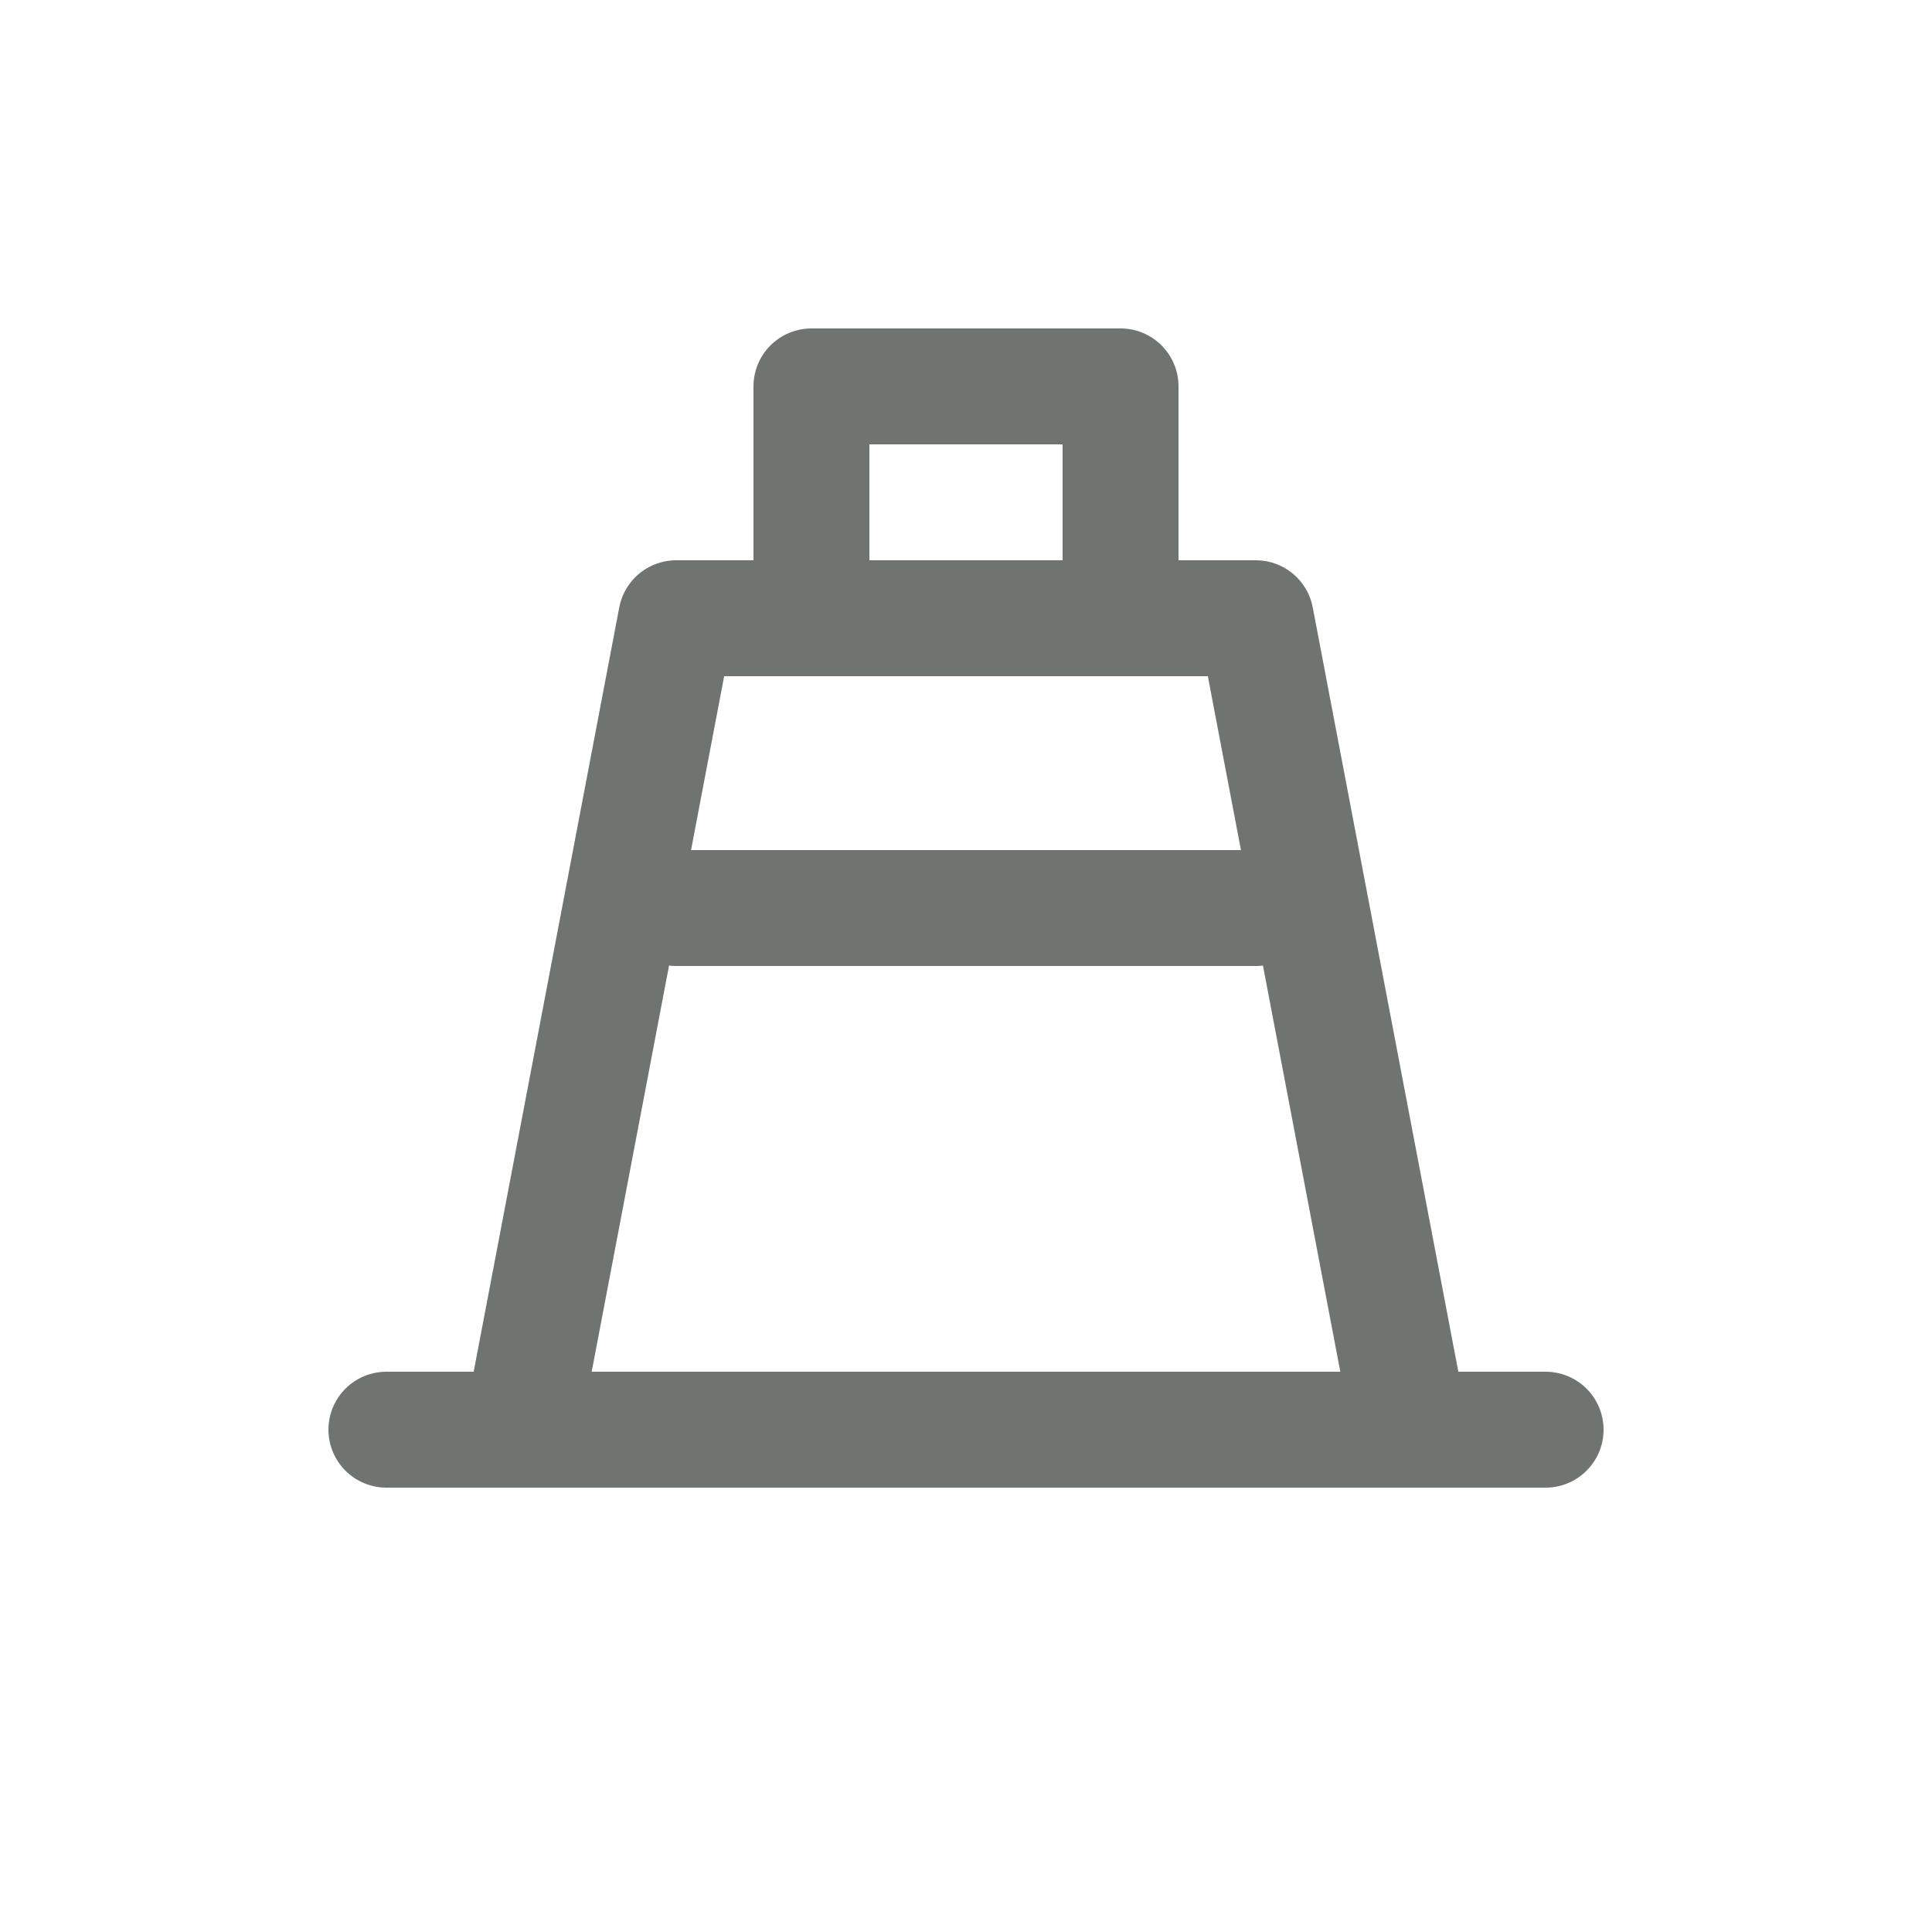
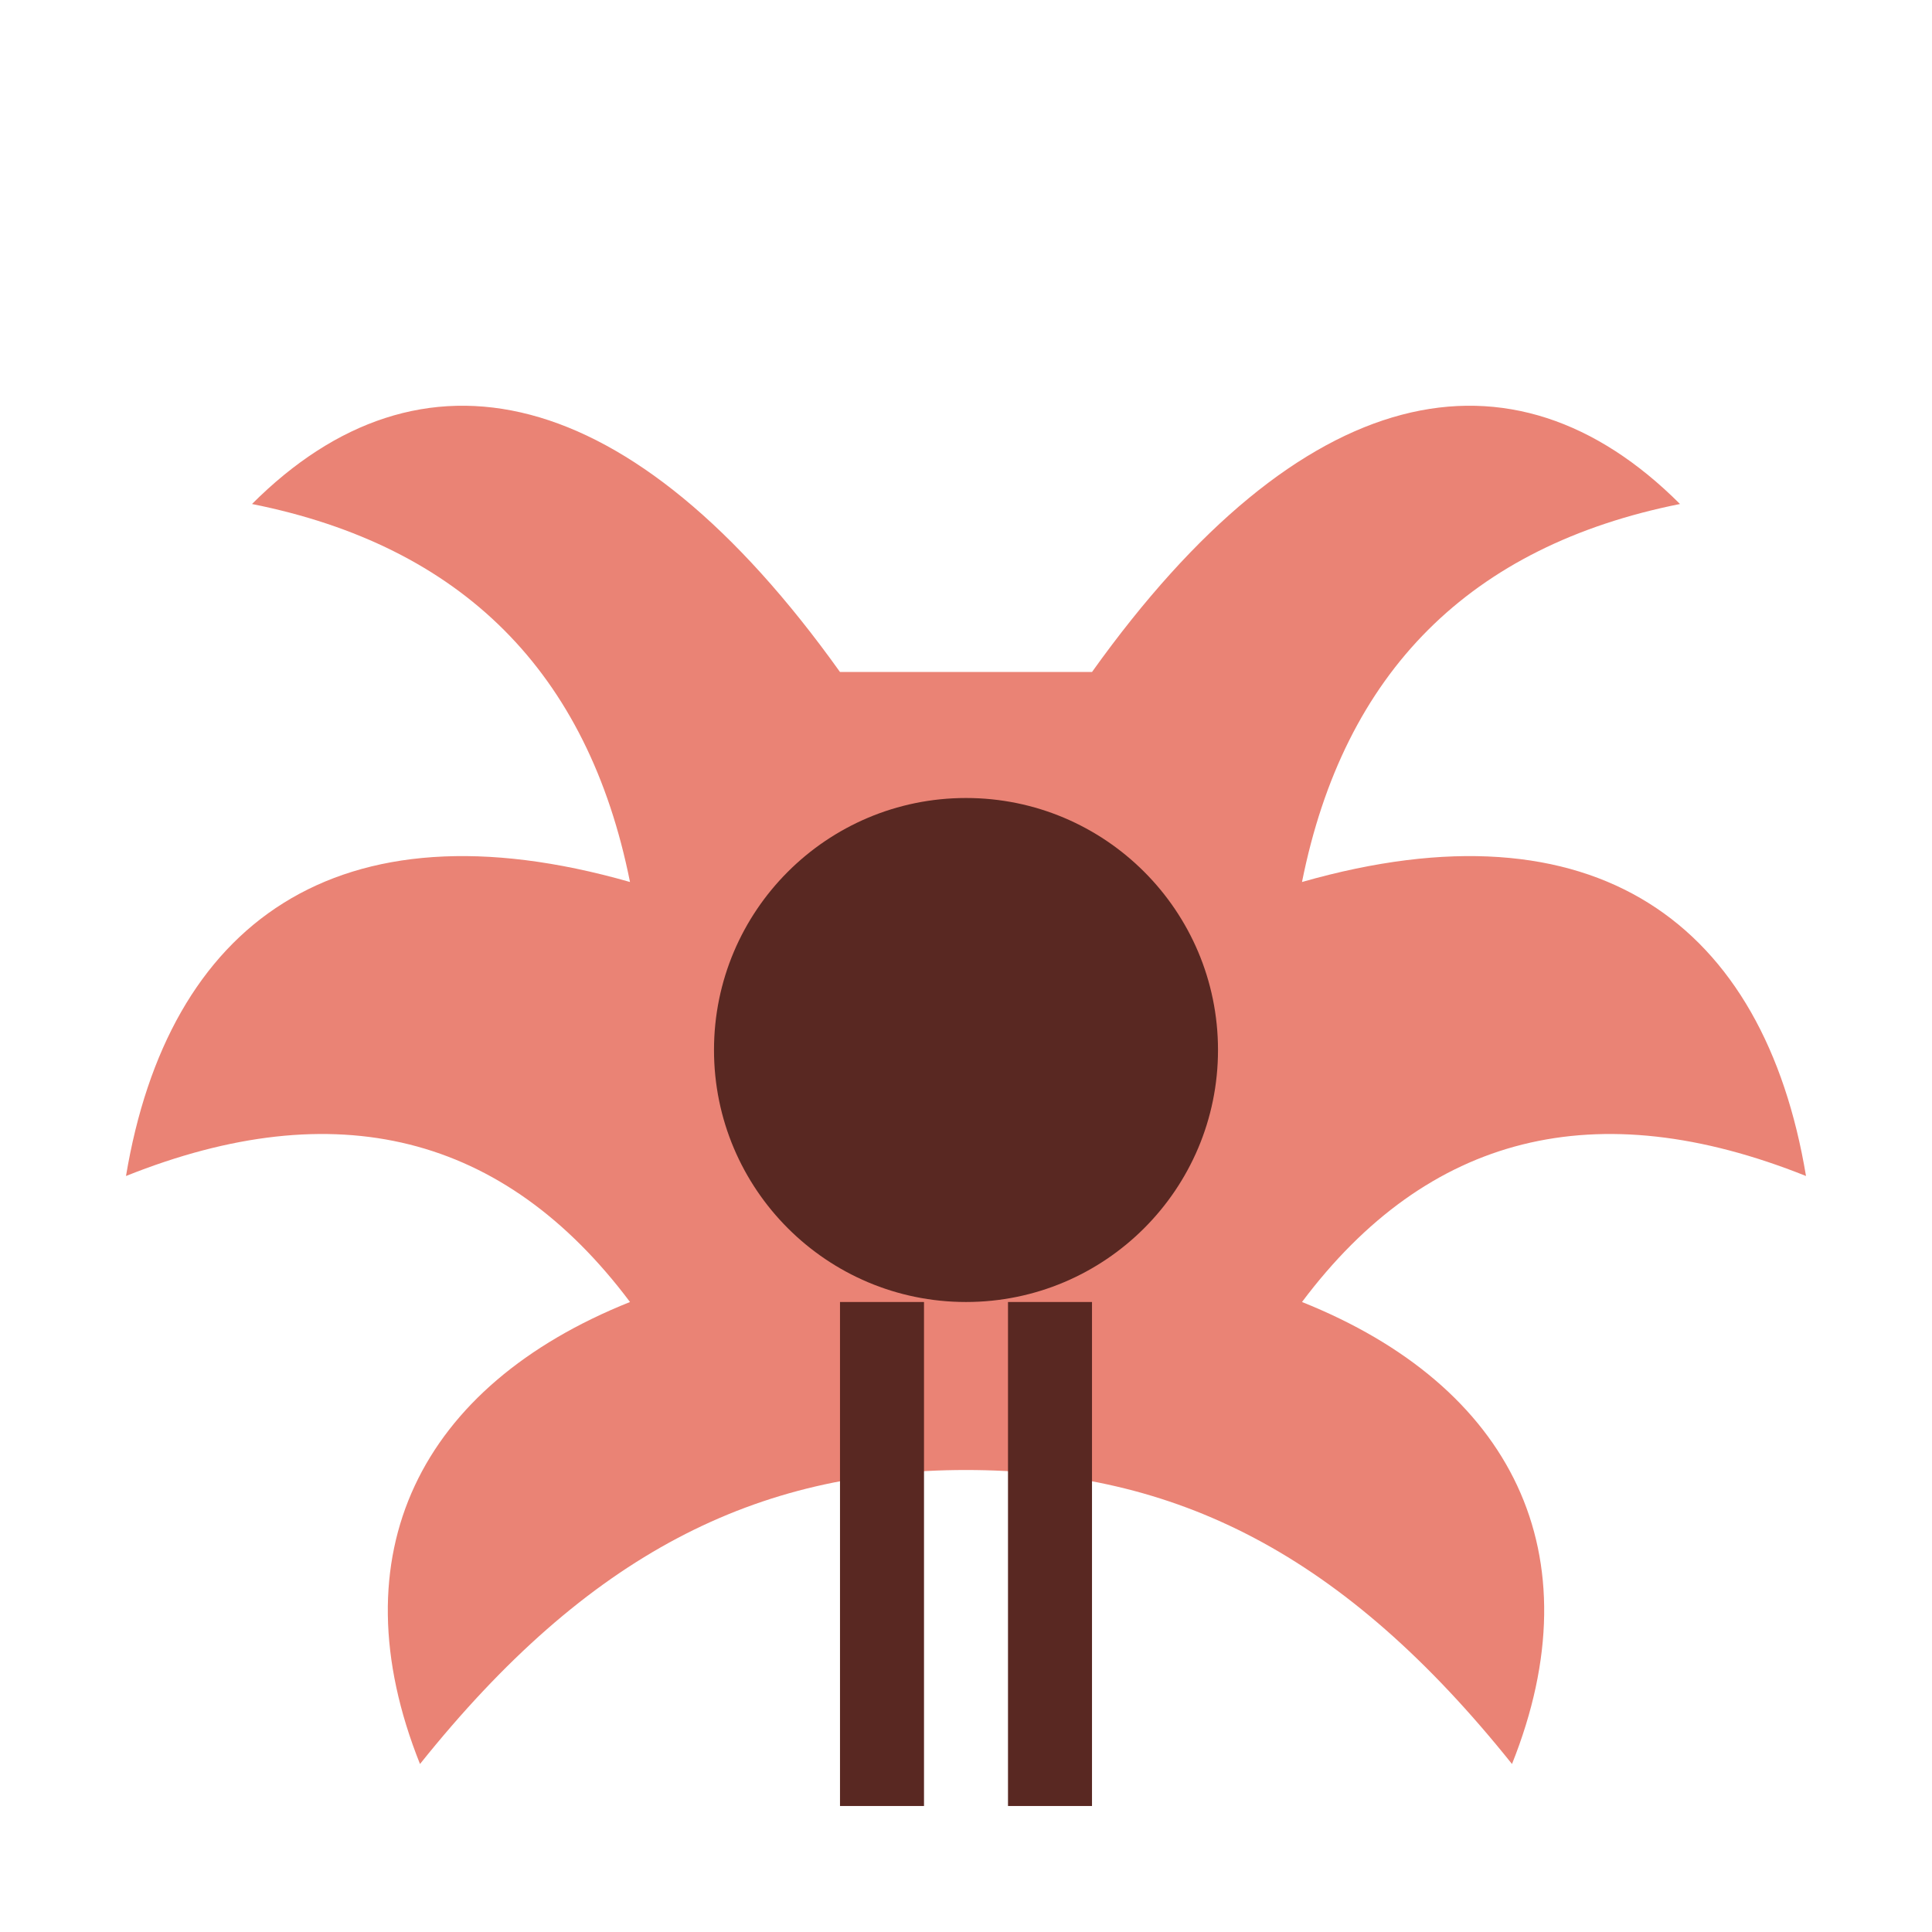
- <svg xmlns="http://www.w3.org/2000/svg" viewBox="0 0 100 100">
-   <path d="M20 74h60M27 74l8-42h30l8 42M35 47h30M42 31V20h16v11" fill="none" stroke="#6f7470" stroke-width="6" stroke-linecap="round" stroke-linejoin="round" />
+ <svg xmlns="http://www.w3.org/2000/svg" viewBox="0 0 46 46">
+   <path d="M20 16c-5-7-10-8-14-4 5 1 8 4 9 9-7-2-11 1-12 7 5-2 9-1 12 3-5 2-7 6-5 11 4-5 8-7 13-7 5 0 9 2 13 7 2-5 0-9-5-11 3-4 7-5 12-3-1-6-5-9-12-7 1-5 4-8 9-9-4-4-9-3-14 4z" fill="#ea8375" />
+   <circle cx="23" cy="25" r="6" fill="#592822" />
+   <path d="M21 31v12m4-12v12" stroke="#592822" stroke-width="2" />
</svg>
